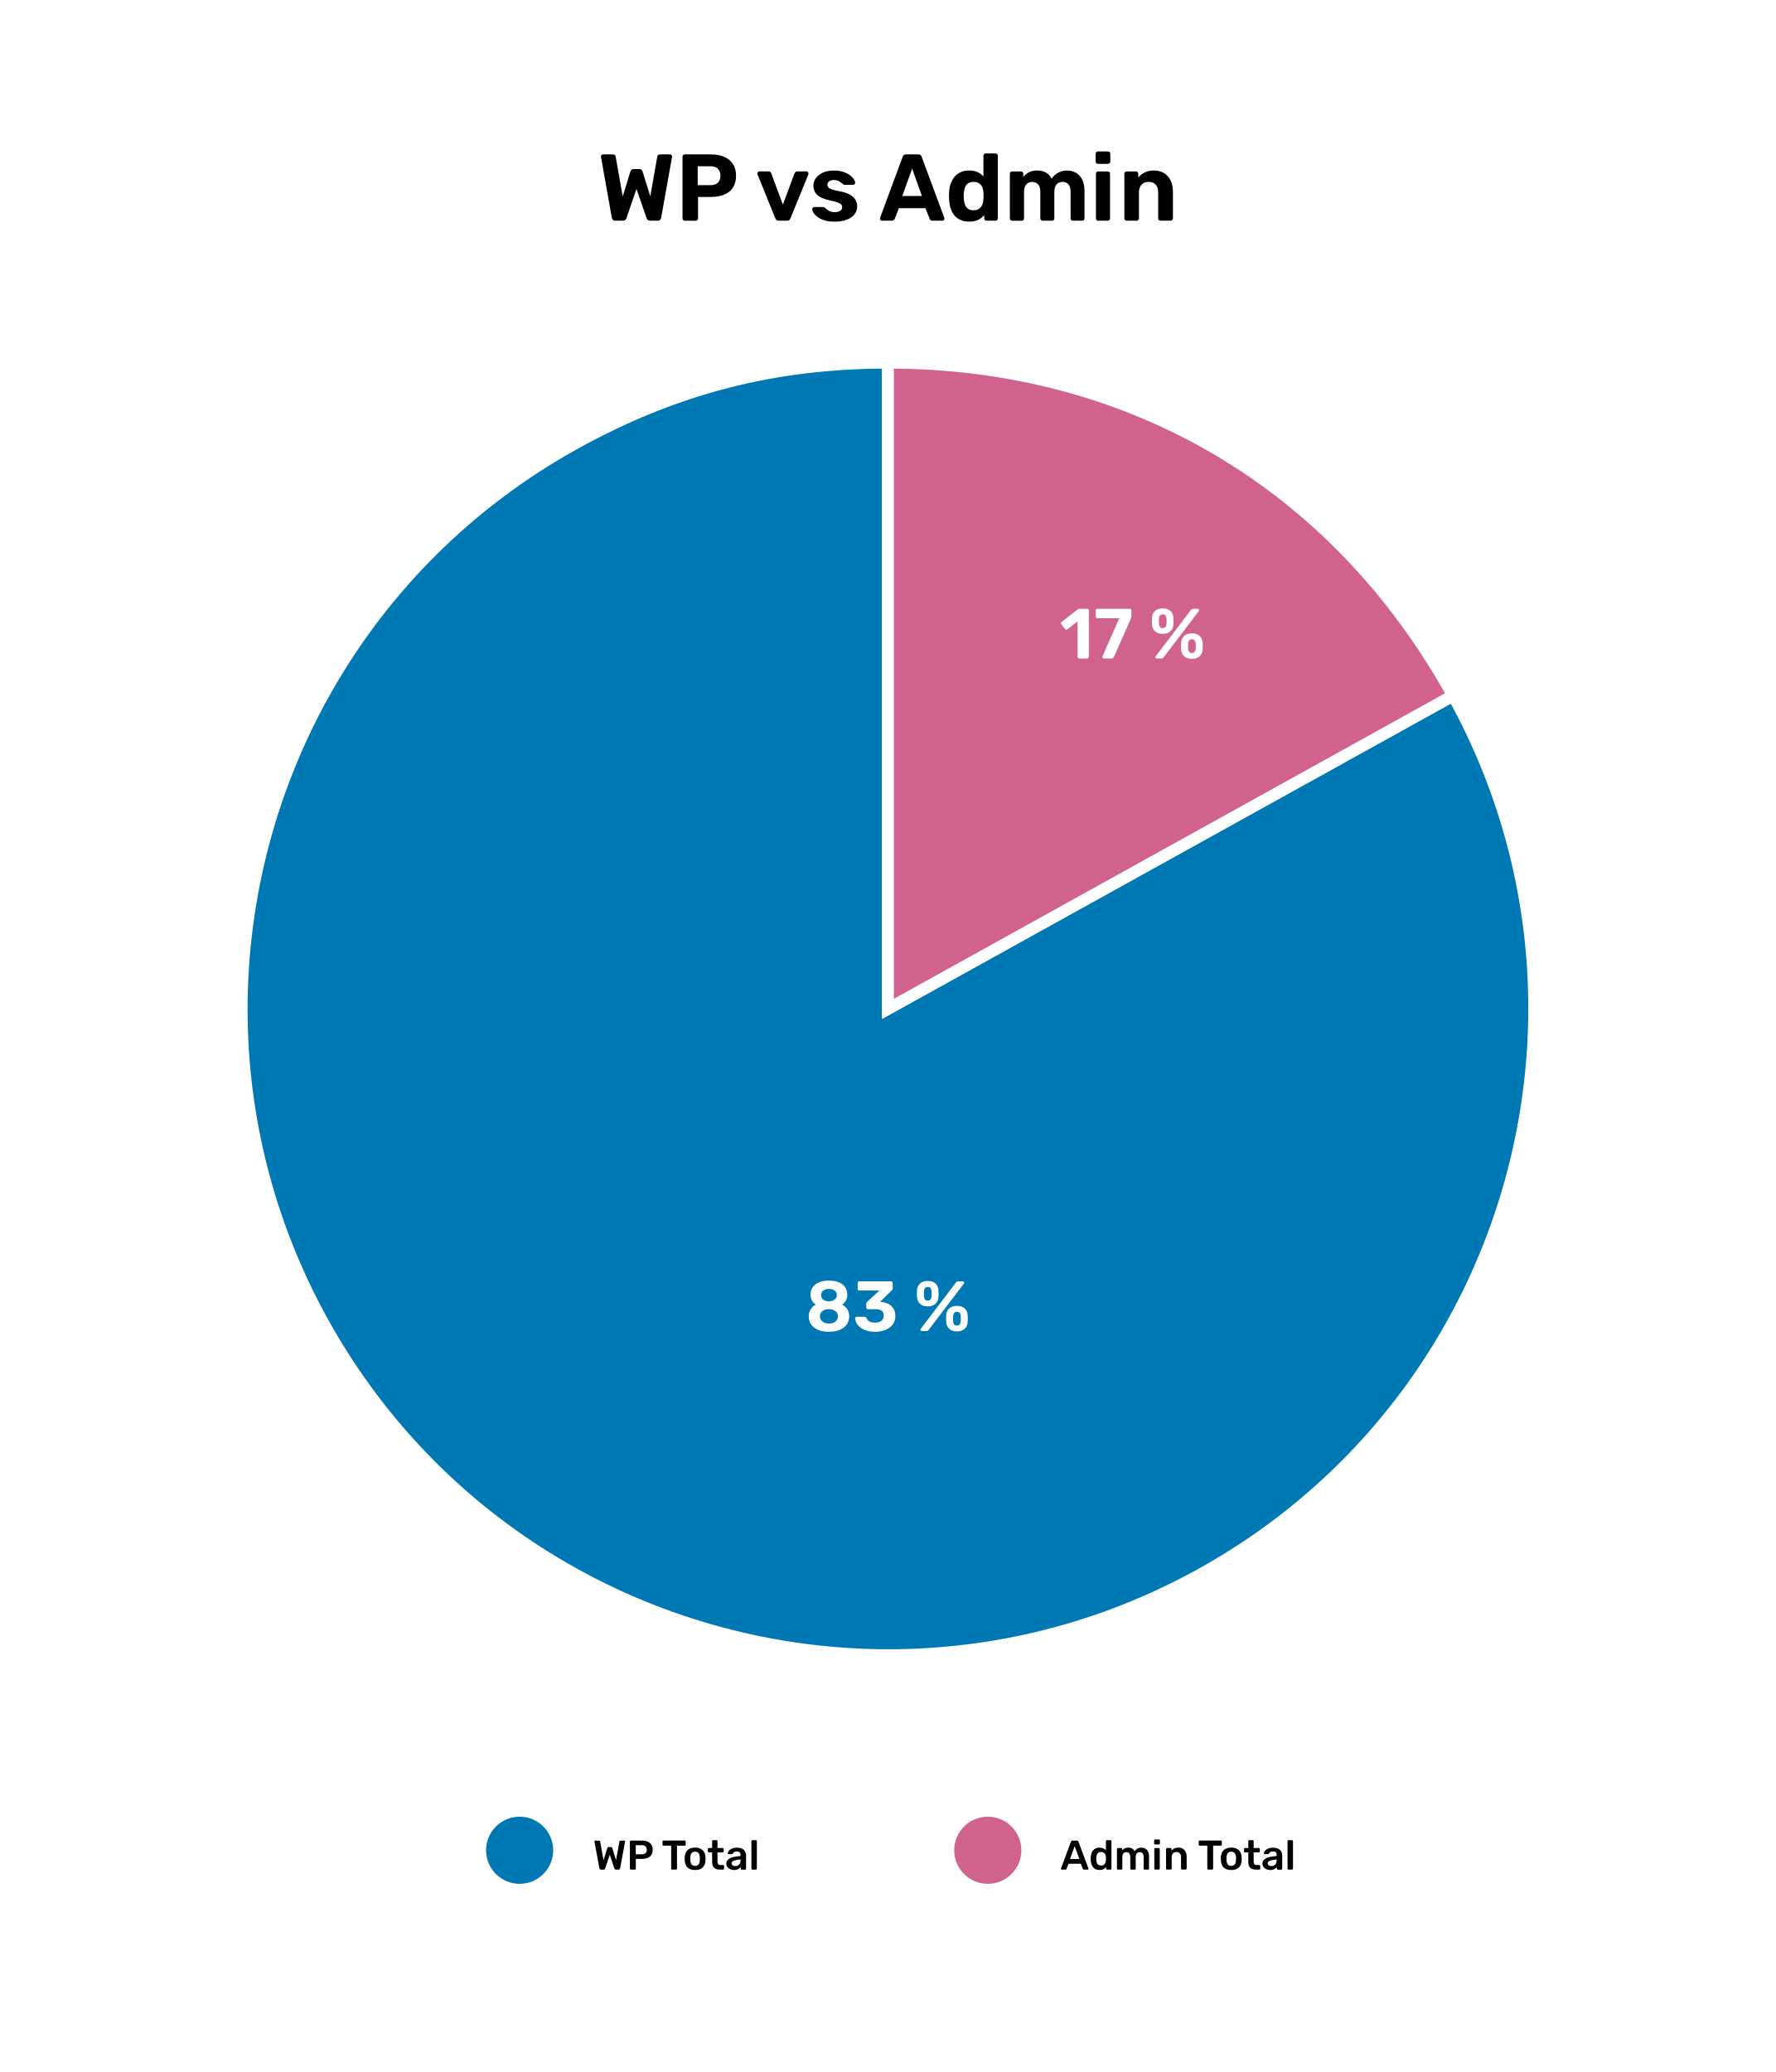
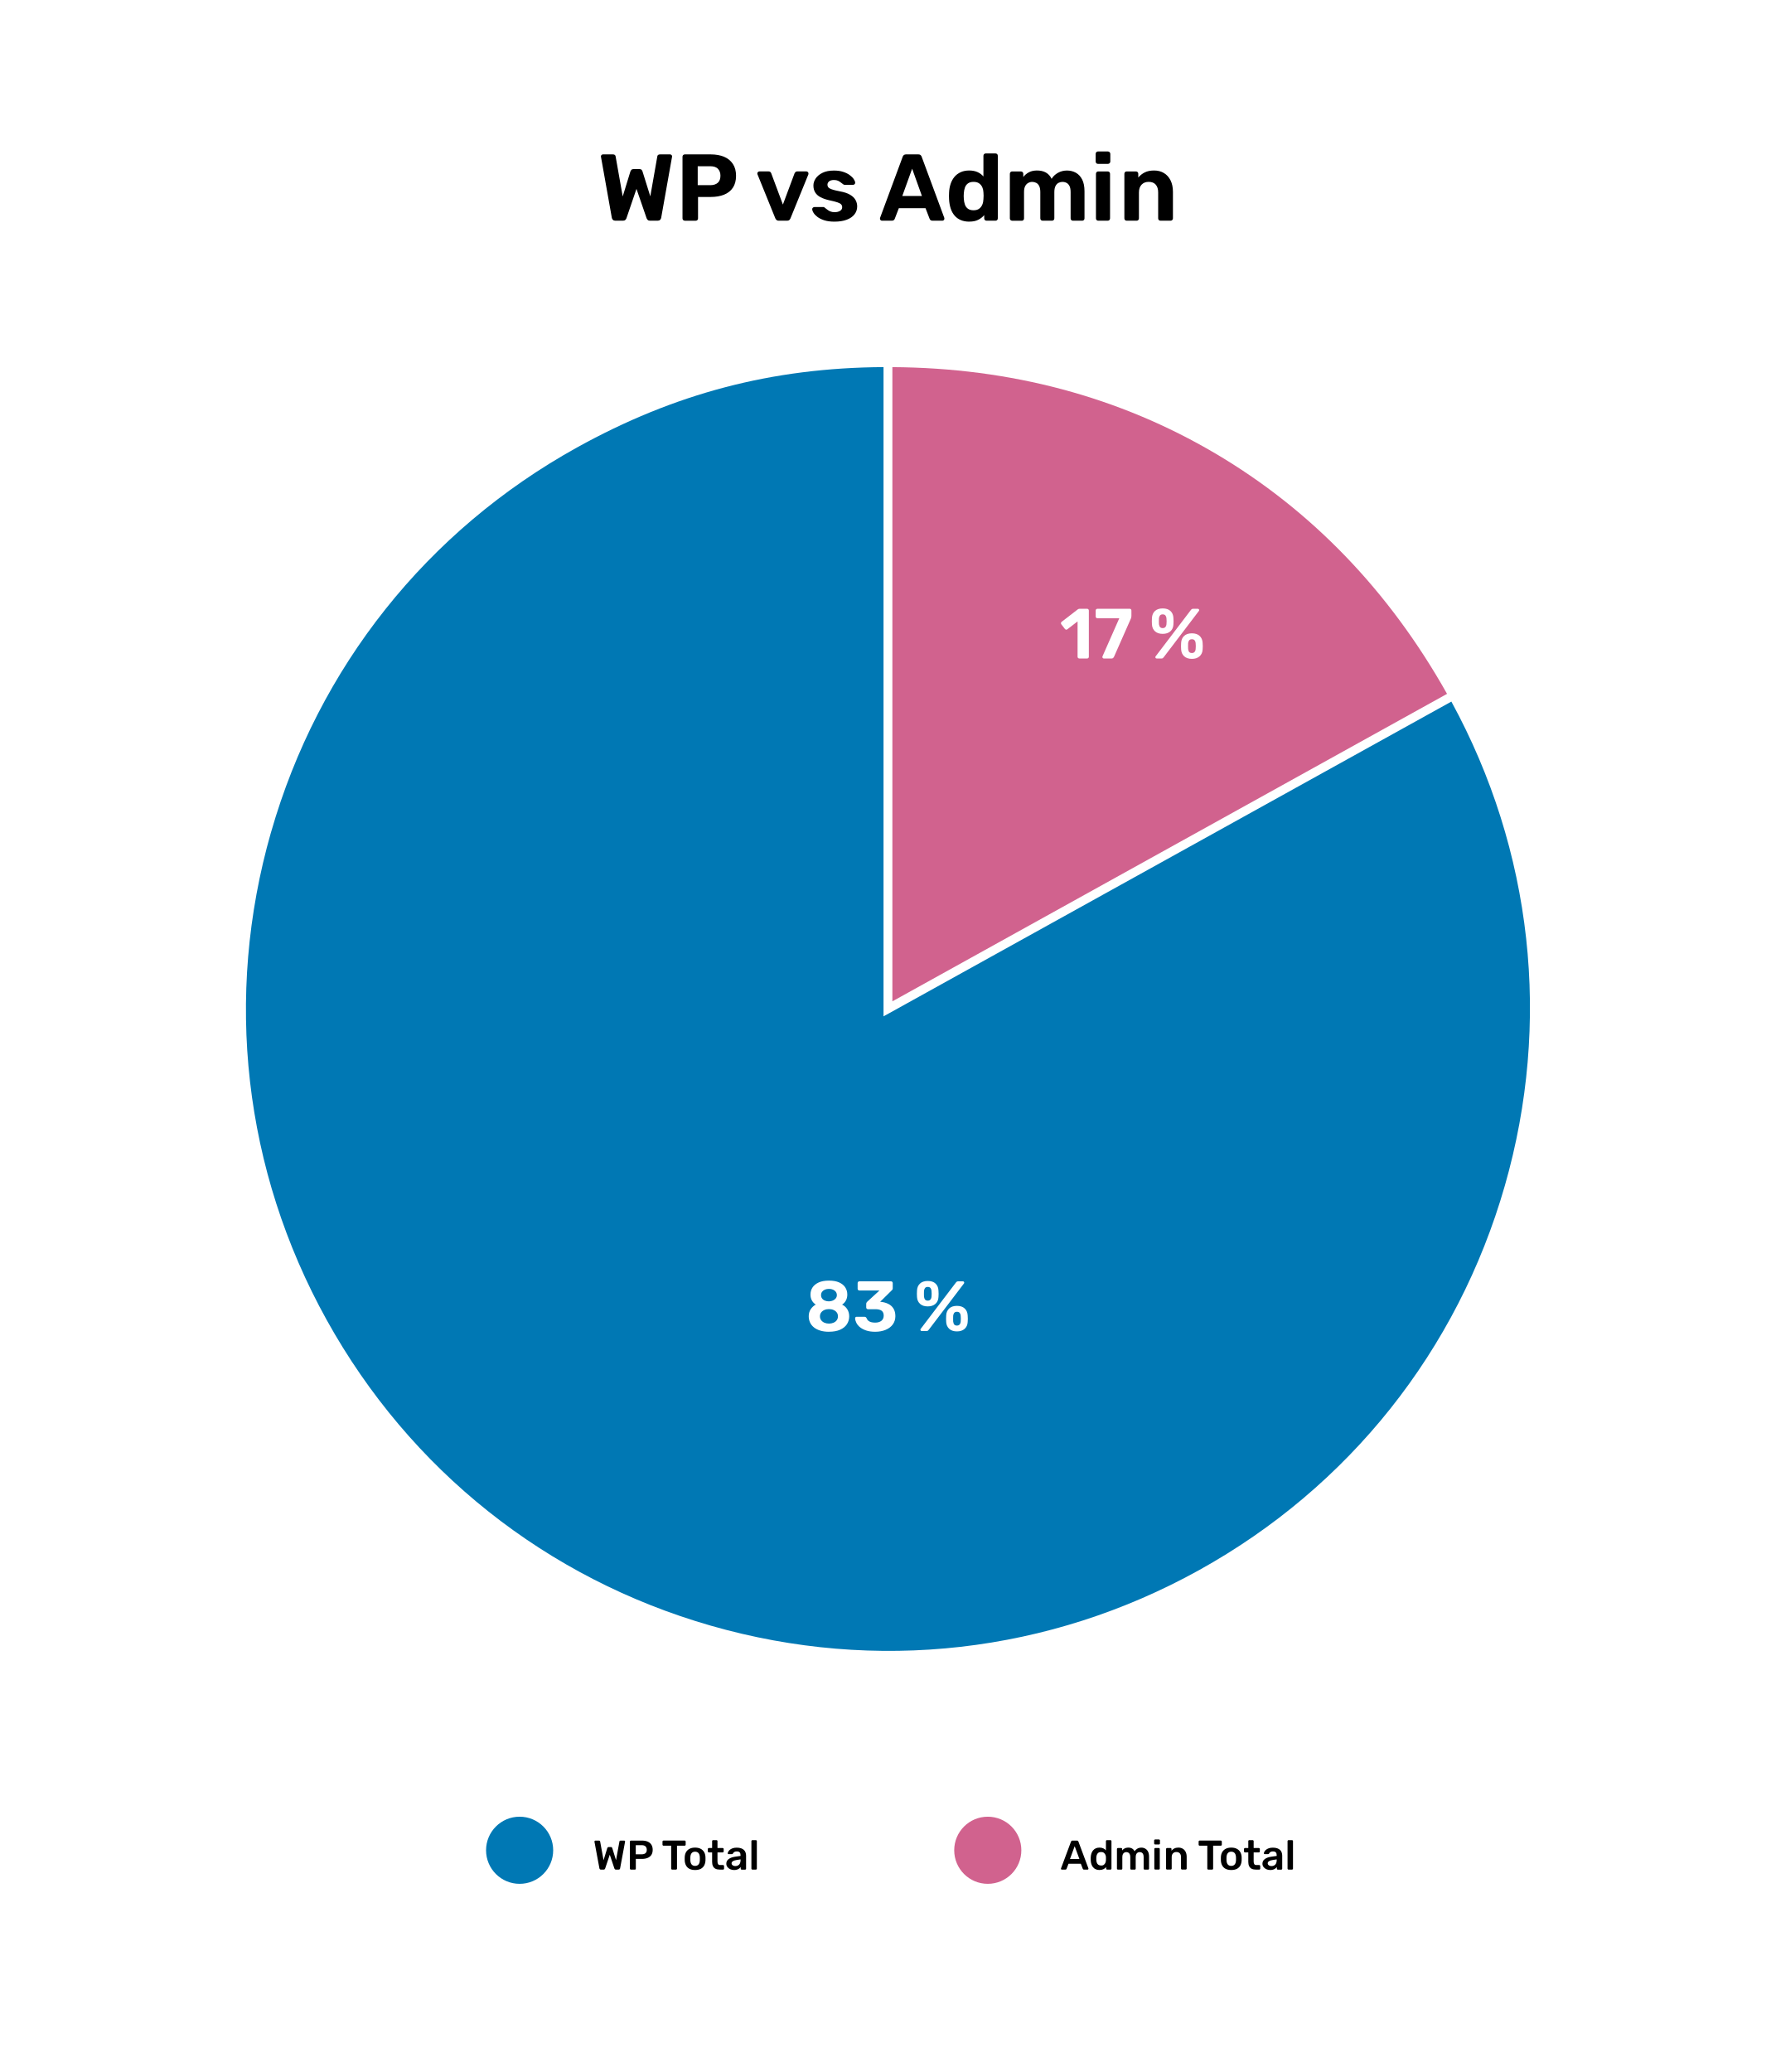
<svg xmlns="http://www.w3.org/2000/svg" id="Layer_1" data-name="Layer 1" width="600" height="700" viewBox="0 0 600 700">
  <defs>
    <style>
      .cls-1 {
        fill: #0078b4;
      }

      .cls-2 {
        fill: #fff;
      }

      .cls-3 {
        fill: #d1628e;
      }
    </style>
  </defs>
  <rect class="cls-2" x="-107.28" y="-106.96" width="3218.25" height="864" />
  <g>
-     <path class="cls-1" d="m300,340.83l190.94-105.84c58.45,105.45,20.35,238.33-85.1,296.78-105.45,58.45-238.33,20.35-296.78-85.1-58.45-105.45-20.35-238.33,85.1-296.78,33.75-18.71,67.26-27.37,105.84-27.37v218.31Z" />
-     <path class="cls-2" d="m300,340.83l.97,1.75,190.94-105.84-.97-1.75-1.75.97c18.42,33.23,27.16,69.2,27.16,104.67,0,76.09-40.22,149.89-111.48,189.39-33.23,18.42-69.2,27.16-104.67,27.16-76.09,0-149.89-40.22-189.39-111.48-18.42-33.23-27.16-69.2-27.16-104.67,0-76.09,40.22-149.89,111.48-189.39,33.49-18.55,66.59-27.11,104.87-27.12v-2h-2v221.71l2.97-1.65-.97-1.75h2V120.52h-2c-38.88,0-72.81,8.76-106.81,27.62-72.58,40.23-113.55,115.4-113.54,192.89,0,36.13,8.91,72.78,27.66,106.61,40.23,72.58,115.4,113.55,192.89,113.54,36.13,0,72.78-8.91,106.61-27.66,72.58-40.23,113.55-115.4,113.54-192.89,0-36.13-8.91-72.78-27.66-106.61l-.97-1.75-192.69,106.81.97,1.75h2-2Z" />
-     <path class="cls-3" d="m300,340.83V122.52c81.99,0,151.19,40.76,190.94,112.47l-190.94,105.84Z" />
-     <path class="cls-2" d="m300,340.83h2V122.52h-2v2c40.66,0,78.09,10.1,110.29,29.07,32.2,18.97,59.18,46.81,78.9,82.37l1.75-.97-.97-1.75-190.94,105.84.97,1.75h2-2l.97,1.75,192.69-106.81-.97-1.75c-20.03-36.14-47.53-64.54-80.36-83.88-32.84-19.34-71-29.62-112.33-29.62h-2v223.71l2.97-1.65-.97-1.75Z" />
+     <path class="cls-1" d="m91.59,281.07c-15.96,55.67-9.29,114.22,18.79,164.87,28.08,50.65,74.2,87.34,129.87,103.3,55.67,15.96,114.22,9.29,164.87-18.79,50.65-28.08,87.34-74.2,103.3-129.87,15.82-55.19,9.4-113.21-18.06-163.56l-191.85,106.34V124.02c-37.63.22-70.59,8.88-103.61,27.18-50.65,28.08-87.34,74.2-103.3,129.87Z" />
+     <path class="cls-3" d="m410.55,153.16c-32.42-19.1-69.1-28.9-109.05-29.13v214.26l187.4-103.88c-19.58-34.83-45.93-62.16-78.35-81.25Z" />
  </g>
  <g>
    <path class="cls-2" d="m364.67,222.47c-.16,0-.3-.06-.42-.17-.12-.11-.18-.26-.18-.43v-11.93l-3.46,2.66c-.14.11-.29.15-.44.12-.15-.03-.29-.12-.4-.26l-1.2-1.56c-.1-.14-.13-.3-.11-.46.02-.16.11-.29.25-.38l5.47-4.22c.1-.06.19-.11.28-.13.09-.02.19-.04.3-.04h2.54c.16,0,.3.06.41.17.11.11.17.26.17.43v15.6c0,.18-.06.32-.17.43s-.25.17-.41.17h-2.64Z" />
    <path class="cls-2" d="m372.95,222.47c-.14,0-.26-.05-.36-.16-.1-.1-.14-.23-.14-.37,0-.06.02-.14.05-.22l5.66-12.84h-7.37c-.16,0-.3-.06-.42-.17-.12-.11-.18-.25-.18-.41v-2.04c0-.18.06-.32.18-.43.12-.11.26-.17.42-.17h10.87c.19,0,.34.06.44.17.1.11.16.26.16.43v1.8c0,.24-.02.44-.06.59-.04.15-.1.31-.18.47l-5.64,12.77c-.05.1-.13.22-.25.36-.12.14-.31.22-.56.22h-2.62Z" />
    <path class="cls-2" d="m392.82,214.14c-1.09,0-1.95-.28-2.58-.85-.63-.57-.98-1.33-1.04-2.29-.03-.42-.04-.78-.04-1.09,0-.31.02-.69.04-1.14.05-.98.38-1.76,1-2.34.62-.58,1.49-.88,2.63-.88s2.03.29,2.64.88c.61.58.94,1.36.98,2.34.03.45.05.83.05,1.14s-.02.68-.05,1.09c-.05.96-.39,1.72-1.03,2.29-.64.57-1.5.85-2.59.85Zm-1.94,8.33c-.35,0-.53-.16-.53-.48,0-.1.03-.18.1-.26l11.86-15.6c.11-.14.22-.26.34-.34s.27-.12.48-.12h1.49c.35,0,.53.16.53.48,0,.1-.03.18-.1.26l-11.86,15.6c-.11.14-.22.26-.32.34-.1.08-.27.12-.49.12h-1.49Zm1.94-10.27c.3,0,.54-.06.72-.19.18-.13.31-.3.4-.5s.14-.42.16-.62c.03-.38.05-.72.05-1.02s-.02-.62-.05-.97c-.02-.34-.12-.64-.31-.92-.19-.28-.51-.42-.96-.42s-.76.14-.95.42c-.18.28-.29.59-.32.92-.02.35-.02.68-.02.97s0,.64.02,1.02c.03.21.09.42.17.62s.21.38.38.5.42.19.72.19Zm9.86,10.39c-1.09,0-1.95-.29-2.58-.86s-.98-1.34-1.04-2.3c-.03-.42-.04-.78-.04-1.1,0-.32.02-.7.04-1.15.05-.96.38-1.74,1-2.33s1.49-.89,2.63-.89,2.01.3,2.63.89.95,1.37,1,2.33c.03.45.05.83.05,1.15s-.02.69-.05,1.1c-.05.96-.4,1.73-1.04,2.3-.65.58-1.51.86-2.58.86Zm0-1.97c.3,0,.54-.06.72-.19.18-.13.31-.3.4-.5s.14-.42.16-.65c.03-.37.05-.7.05-1s-.02-.63-.05-1c-.02-.34-.12-.64-.31-.91-.19-.27-.51-.41-.96-.41s-.76.14-.95.41c-.18.27-.29.58-.32.91-.02.37-.02.7-.02,1s0,.63.02,1c.03.22.08.44.16.65.07.21.2.38.38.5.18.13.43.19.73.19Z" />
  </g>
  <g>
    <path class="cls-2" d="m280.08,449.92c-1.12,0-2.11-.13-2.96-.4-.86-.26-1.57-.63-2.15-1.1s-1.01-1.02-1.3-1.66-.43-1.32-.43-2.08c0-.91.22-1.7.67-2.38.45-.67,1.02-1.19,1.7-1.56-.56-.37-1-.84-1.31-1.4-.31-.57-.47-1.23-.47-1.98,0-.91.23-1.72.7-2.42.46-.7,1.16-1.26,2.08-1.68.92-.42,2.08-.62,3.47-.62s2.52.2,3.43.61,1.6.96,2.06,1.67c.46.7.7,1.51.7,2.42,0,.75-.15,1.42-.46,1.99-.3.58-.74,1.05-1.3,1.42.74.35,1.32.87,1.75,1.56.43.69.65,1.49.65,2.4,0,.99-.26,1.88-.77,2.66-.51.78-1.28,1.4-2.3,1.86-1.02.46-2.28.68-3.77.68Zm0-2.76c.56,0,1.07-.1,1.54-.3.46-.2.83-.48,1.09-.85s.4-.8.4-1.3-.13-.95-.4-1.31c-.26-.36-.63-.64-1.09-.84-.46-.2-.98-.3-1.54-.3s-1.09.1-1.55.3c-.46.2-.82.48-1.09.84-.27.36-.41.8-.41,1.31s.14.93.41,1.3c.27.37.64.65,1.09.85.46.2.97.3,1.55.3Zm0-7.51c.5-.02.94-.11,1.34-.29.4-.18.72-.42.96-.73.24-.31.36-.68.36-1.09s-.12-.8-.35-1.12c-.23-.31-.55-.56-.95-.73-.4-.18-.86-.26-1.37-.26s-.97.09-1.38.26c-.41.18-.72.42-.95.73-.22.31-.34.68-.34,1.12s.11.8.34,1.12c.22.31.54.56.95.73.41.18.87.26,1.38.26Z" />
    <path class="cls-2" d="m295.7,449.92c-1.18,0-2.2-.14-3.05-.43-.85-.29-1.54-.66-2.09-1.1s-.95-.94-1.22-1.48c-.27-.54-.42-1.05-.43-1.55,0-.14.05-.26.14-.36.1-.1.22-.14.36-.14h2.64c.18,0,.32.04.43.11.11.07.22.2.31.37.13.37.34.66.62.89.29.22.63.38,1.02.47.39.09.81.13,1.26.13.9,0,1.6-.21,2.11-.62.51-.42.77-1,.77-1.75s-.24-1.32-.72-1.66-1.16-.5-2.04-.5h-2.57c-.16,0-.3-.06-.41-.17s-.17-.25-.17-.41v-1.18c0-.19.04-.35.11-.48s.15-.22.23-.29l4.13-3.79h-6.77c-.18,0-.32-.06-.43-.17-.11-.11-.17-.25-.17-.41v-1.92c0-.18.06-.32.17-.43.11-.11.26-.17.43-.17h10.66c.18,0,.32.06.43.17.11.11.17.26.17.43v1.73c0,.18-.03.32-.1.44-.06.12-.14.21-.24.28l-3.91,3.86.24.02c.94.1,1.78.33,2.52.7.74.37,1.32.89,1.74,1.57s.64,1.54.64,2.58-.3,2.02-.89,2.81-1.4,1.39-2.42,1.81c-1.02.42-2.19.64-3.5.64Z" />
    <path class="cls-2" d="m313.44,441.35c-1.09,0-1.95-.28-2.58-.85-.63-.57-.98-1.33-1.04-2.29-.03-.42-.04-.78-.04-1.09,0-.31.02-.69.04-1.14.05-.98.38-1.76,1-2.34.62-.58,1.49-.88,2.63-.88s2.03.29,2.64.88c.61.58.94,1.36.98,2.34.03.45.05.83.05,1.14s-.02.68-.05,1.09c-.05.96-.39,1.72-1.03,2.29-.64.57-1.5.85-2.59.85Zm-1.94,8.33c-.35,0-.53-.16-.53-.48,0-.1.03-.18.1-.26l11.86-15.6c.11-.14.22-.26.34-.34s.27-.12.48-.12h1.49c.35,0,.53.16.53.48,0,.1-.03.18-.1.26l-11.86,15.6c-.11.14-.22.26-.32.34-.1.08-.27.12-.49.12h-1.49Zm1.94-10.27c.3,0,.54-.06.72-.19.18-.13.31-.3.4-.5s.14-.42.16-.62c.03-.38.05-.72.05-1.02s-.02-.62-.05-.97c-.02-.34-.12-.64-.31-.92-.19-.28-.51-.42-.96-.42s-.76.14-.95.42c-.18.28-.29.59-.32.92-.02.35-.02.68-.02.97s0,.64.02,1.02c.03.21.09.42.17.62s.21.38.38.5.42.19.72.19Zm9.86,10.39c-1.09,0-1.95-.29-2.58-.86s-.98-1.34-1.04-2.3c-.03-.42-.04-.78-.04-1.1,0-.32.02-.7.04-1.15.05-.96.38-1.74,1-2.33s1.49-.89,2.63-.89,2.01.3,2.63.89.95,1.37,1,2.33c.03.45.05.83.05,1.15s-.02.69-.05,1.1c-.05.96-.4,1.73-1.04,2.3-.65.58-1.51.86-2.58.86Zm0-1.97c.3,0,.54-.06.72-.19.18-.13.31-.3.4-.5s.14-.42.16-.65c.03-.37.05-.7.05-1s-.02-.63-.05-1c-.02-.34-.12-.64-.31-.91-.19-.27-.51-.41-.96-.41s-.76.14-.95.41c-.18.27-.29.58-.32.91-.02.37-.02.7-.02,1s0,.63.02,1c.03.22.08.44.16.65.07.21.2.38.38.5.18.13.43.19.73.19Z" />
  </g>
  <g>
    <path d="m207.9,74.56c-.34,0-.61-.1-.82-.29-.2-.19-.33-.43-.37-.7l-3.65-20.51s-.03-.08-.03-.13v-.1c0-.17.06-.33.19-.46s.29-.21.48-.21h3.36c.55,0,.86.22.93.67l2.4,13.54,2.59-8.42c.06-.17.17-.35.32-.54.15-.19.39-.29.74-.29h2.02c.34,0,.59.1.74.29.15.19.25.37.29.54l2.62,8.38,2.37-13.5c.06-.45.38-.67.96-.67h3.36c.19,0,.35.07.48.21.13.14.19.29.19.46v.1s-.01.09-.03.13l-3.65,20.51c-.04.28-.17.51-.37.7-.2.19-.47.29-.82.29h-2.59c-.34,0-.6-.09-.78-.27-.18-.18-.3-.37-.37-.56l-3.42-9.92-3.39,9.92c-.06.19-.19.38-.37.56s-.45.27-.82.27h-2.56Z" />
    <path d="m231.39,74.56c-.23,0-.43-.07-.58-.22-.15-.15-.22-.34-.22-.58v-20.8c0-.23.07-.43.22-.58.15-.15.34-.22.58-.22h8.74c1.73,0,3.23.27,4.5.8s2.26,1.34,2.98,2.42,1.07,2.42,1.07,4.02-.36,2.96-1.07,4.02c-.71,1.06-1.71,1.84-2.98,2.35s-2.77.77-4.5.77h-4.29v7.23c0,.24-.08.43-.22.58-.15.15-.34.22-.58.22h-3.65Zm4.35-12h4.22c1.09,0,1.94-.27,2.54-.8.61-.53.91-1.33.91-2.4,0-.94-.27-1.71-.82-2.3-.54-.6-1.42-.9-2.64-.9h-4.22v6.4Z" />
    <path d="m263.07,74.56c-.32,0-.56-.08-.72-.24s-.29-.35-.4-.56l-6.02-14.85c-.04-.08-.06-.18-.06-.29,0-.19.07-.36.21-.5s.3-.21.5-.21h3.1c.28,0,.49.08.62.22.14.15.23.29.27.42l3.94,10.56,3.94-10.56c.06-.13.17-.27.3-.42.14-.15.34-.22.59-.22h3.1c.19,0,.36.07.5.21.14.14.21.3.21.5,0,.11-.01.2-.03.29l-6.05,14.85c-.09.21-.21.4-.38.56-.17.16-.42.24-.74.24h-2.88Z" />
    <path d="m281.89,74.88c-1.32,0-2.46-.16-3.41-.46-.95-.31-1.72-.69-2.3-1.14-.59-.45-1.02-.9-1.31-1.36s-.44-.85-.46-1.17c-.02-.23.05-.43.22-.58s.34-.22.51-.22h3.1c.06,0,.13.01.19.03.06.02.13.08.19.16.28.19.57.41.86.66s.65.45,1.04.62.89.26,1.49.26c.7,0,1.3-.14,1.79-.43.49-.29.74-.7.74-1.23,0-.38-.11-.7-.34-.96-.22-.26-.65-.49-1.26-.7-.62-.21-1.54-.45-2.75-.7-1.15-.26-2.13-.6-2.94-1.02s-1.42-.96-1.82-1.62c-.41-.65-.61-1.43-.61-2.35,0-.83.26-1.63.78-2.4.52-.77,1.3-1.4,2.32-1.9,1.02-.5,2.3-.75,3.84-.75,1.17,0,2.2.14,3.09.43.88.29,1.63.65,2.22,1.09s1.05.88,1.36,1.34c.31.46.47.86.5,1.2.02.21-.04.39-.19.54s-.32.22-.51.22h-2.85c-.11,0-.2-.02-.29-.05-.09-.03-.16-.08-.22-.14-.26-.17-.52-.37-.78-.59-.27-.22-.58-.42-.94-.59-.36-.17-.83-.26-1.41-.26-.7,0-1.24.16-1.62.46-.37.31-.56.7-.56,1.17,0,.3.1.58.29.83.19.26.59.49,1.18.7.6.21,1.5.44,2.72.67,1.45.26,2.6.64,3.46,1.15s1.47,1.1,1.84,1.78c.37.67.56,1.39.56,2.16,0,1-.3,1.89-.9,2.67-.6.78-1.47,1.39-2.61,1.82-1.14.44-2.54.66-4.21.66Z" />
    <path d="m297.98,74.56c-.19,0-.35-.07-.48-.21-.13-.14-.19-.29-.19-.46,0-.11.01-.2.03-.29l7.62-20.58c.06-.23.19-.44.38-.61s.46-.26.8-.26h4.1c.34,0,.61.08.8.26.19.17.32.37.38.61l7.62,20.58c.02.09.03.18.03.29,0,.17-.06.33-.19.46-.13.14-.29.21-.48.21h-3.33c-.32,0-.55-.07-.7-.22-.15-.15-.25-.29-.29-.42l-1.38-3.58h-9.02l-1.38,3.58c-.04.13-.14.27-.29.42s-.38.22-.7.22h-3.33Zm6.88-8.35h6.62l-3.3-9.22-3.33,9.22Z" />
    <path d="m327.46,74.88c-1.07,0-2.02-.18-2.85-.53-.83-.35-1.54-.86-2.11-1.54-.58-.67-1.01-1.47-1.31-2.4s-.48-1.96-.54-3.09c-.02-.41-.03-.77-.03-1.1s.01-.69.03-1.07c.04-1.11.22-2.12.53-3.04.31-.92.75-1.71,1.31-2.38s1.27-1.19,2.11-1.57,1.8-.56,2.86-.56,2.06.19,2.85.56,1.44.86,1.95,1.46v-6.98c0-.23.07-.43.22-.58.15-.15.34-.22.58-.22h3.3c.21,0,.39.08.54.22.15.15.22.34.22.58v21.12c0,.24-.08.43-.22.58s-.33.22-.54.22h-3.07c-.21,0-.39-.07-.54-.22s-.22-.34-.22-.58v-1.09c-.53.64-1.21,1.17-2.02,1.58-.81.42-1.82.62-3.04.62Zm1.47-3.84c.79,0,1.42-.18,1.9-.54.48-.36.83-.82,1.06-1.38s.35-1.15.37-1.79c.04-.41.06-.81.06-1.22s-.02-.8-.06-1.18c-.02-.6-.15-1.16-.38-1.68-.24-.52-.59-.96-1.07-1.3-.48-.34-1.1-.51-1.87-.51-.81,0-1.45.18-1.92.53-.47.35-.81.82-1.01,1.39-.2.58-.33,1.21-.37,1.89-.06.66-.06,1.32,0,1.98.04.68.17,1.31.37,1.89.2.58.54,1.04,1.01,1.39.47.35,1.11.53,1.92.53Z" />
    <path d="m341.95,74.56c-.21,0-.4-.07-.54-.22-.15-.15-.22-.34-.22-.58v-15.04c0-.23.08-.43.22-.58s.33-.22.54-.22h2.98c.21,0,.4.08.56.22.16.15.24.34.24.58v1.09c.43-.6,1.02-1.11,1.78-1.54.76-.43,1.66-.65,2.7-.67,2.47-.04,4.17.9,5.09,2.82.49-.83,1.2-1.51,2.13-2.03.93-.52,1.95-.78,3.06-.78s2.11.25,3.01.75c.9.5,1.6,1.27,2.13,2.3.52,1.03.78,2.36.78,3.98v9.12c0,.24-.08.43-.22.58s-.33.22-.54.22h-3.17c-.21,0-.39-.07-.54-.22s-.22-.34-.22-.58v-8.86c0-.87-.13-1.56-.38-2.06-.26-.5-.59-.86-1.01-1.07-.42-.21-.88-.32-1.39-.32-.45,0-.88.11-1.3.32-.42.21-.76.57-1.02,1.07s-.4,1.19-.4,2.06v8.86c0,.24-.08.43-.22.58s-.34.22-.58.22h-3.14c-.24,0-.43-.07-.58-.22s-.22-.34-.22-.58v-8.86c0-.87-.13-1.56-.38-2.06s-.59-.86-1.01-1.07c-.42-.21-.87-.32-1.36-.32-.45,0-.89.11-1.31.34-.43.22-.77.58-1.04,1.07-.27.49-.4,1.16-.4,2.02v8.9c0,.24-.08.43-.22.58s-.33.22-.54.22h-3.23Z" />
    <path d="m370.94,55.36c-.21,0-.4-.07-.54-.22s-.22-.34-.22-.58v-2.56c0-.23.07-.43.22-.59.15-.16.33-.24.54-.24h3.36c.23,0,.43.08.59.24.16.16.24.36.24.59v2.56c0,.24-.08.43-.24.58-.16.15-.36.22-.59.22h-3.36Zm.1,19.2c-.21,0-.4-.07-.54-.22-.15-.15-.22-.34-.22-.58v-15.04c0-.23.08-.43.22-.58s.33-.22.54-.22h3.2c.23,0,.43.08.58.22.15.15.22.34.22.58v15.04c0,.24-.08.43-.22.58s-.34.22-.58.22h-3.2Z" />
    <path d="m380.64,74.56c-.21,0-.4-.07-.54-.22-.15-.15-.22-.34-.22-.58v-15.04c0-.23.08-.43.22-.58s.33-.22.54-.22h3.14c.23,0,.43.08.58.22.15.15.22.34.22.58v1.25c.55-.68,1.27-1.25,2.14-1.7.87-.45,1.94-.67,3.2-.67s2.36.28,3.31.85,1.7,1.39,2.24,2.46.82,2.38.82,3.92v8.93c0,.24-.08.43-.24.58-.16.15-.35.22-.56.22h-3.39c-.24,0-.43-.07-.58-.22s-.22-.34-.22-.58v-8.74c0-1.13-.27-2.01-.82-2.64-.54-.63-1.34-.94-2.38-.94s-1.8.32-2.4.94c-.6.63-.9,1.51-.9,2.64v8.74c0,.24-.08.43-.22.58s-.33.22-.54.22h-3.39Z" />
  </g>
  <g>
    <circle class="cls-1" cx="175.56" cy="625.09" r="11.34" />
    <g>
      <path d="m203.01,631.62c-.14,0-.25-.04-.33-.12s-.13-.18-.16-.3l-1.67-8.97s0-.05,0-.07,0-.03,0-.04c0-.08.03-.15.09-.21.06-.06.13-.08.2-.08h1.23c.23,0,.36.09.39.28l1.16,6.34,1.26-4.1c.03-.07.08-.15.15-.23.07-.08.18-.12.32-.12h.76c.15,0,.26.04.32.12s.11.16.13.23l1.27,4.09,1.16-6.33c.03-.19.16-.28.39-.28h1.23c.08,0,.14.03.2.08.06.06.08.13.08.21v.04s0,.04-.01.07l-1.67,8.97c-.02.12-.07.22-.15.3s-.2.12-.34.12h-.94c-.14,0-.25-.04-.33-.11-.08-.07-.13-.15-.16-.24l-1.57-4.68-1.57,4.68c-.04.08-.09.16-.17.24-.07.08-.19.11-.34.11h-.94Z" />
      <path d="m213.16,631.62c-.09,0-.17-.03-.24-.1-.07-.07-.1-.14-.1-.24v-9.11c0-.1.03-.19.1-.25.06-.07.14-.1.24-.1h3.75c.73,0,1.36.11,1.9.34s.96.57,1.26,1.04.45,1.04.45,1.73-.15,1.28-.45,1.73-.72.79-1.26,1.01c-.54.22-1.18.34-1.9.34h-2.09v3.28c0,.09-.03.17-.09.24s-.14.1-.25.1h-1.33Zm1.64-5.17h2.04c.54,0,.96-.13,1.25-.38.29-.26.43-.64.43-1.14,0-.47-.14-.84-.41-1.13-.27-.28-.7-.43-1.27-.43h-2.04v3.08Z" />
      <path d="m227.1,631.62c-.09,0-.17-.03-.24-.1s-.1-.14-.1-.24v-7.74h-2.59c-.09,0-.17-.03-.24-.1s-.1-.14-.1-.24v-1.04c0-.1.03-.19.1-.25s.14-.1.24-.1h7.14c.1,0,.19.03.25.1s.1.15.1.25v1.04c0,.09-.03.17-.1.24s-.15.1-.25.1h-2.58v7.74c0,.09-.03.17-.1.24s-.15.1-.25.1h-1.29Z" />
      <path d="m234.84,631.76c-.75,0-1.37-.13-1.88-.39-.51-.26-.9-.63-1.16-1.11-.27-.48-.42-1.03-.46-1.67,0-.17-.01-.37-.01-.62s0-.45.01-.62c.04-.64.19-1.2.47-1.67.28-.47.67-.84,1.18-1.1.51-.26,1.13-.39,1.85-.39s1.35.13,1.86.39c.51.26.9.63,1.18,1.1.28.47.43,1.03.47,1.67,0,.17.01.37.01.62s0,.45-.01.62c-.04.63-.19,1.19-.45,1.67-.27.48-.65.84-1.16,1.11-.51.26-1.14.39-1.88.39Zm0-1.39c.5,0,.88-.16,1.15-.47s.42-.77.45-1.38c0-.14.01-.32.01-.55s0-.41-.01-.55c-.03-.61-.18-1.07-.45-1.38-.27-.31-.65-.47-1.15-.47s-.88.16-1.15.47c-.27.31-.42.77-.45,1.38,0,.14-.01.32-.01.55s0,.41.01.55c.03.61.18,1.07.45,1.38s.65.47,1.15.47Z" />
      <path d="m243.14,631.62c-.56,0-1.03-.1-1.41-.29s-.67-.49-.85-.88c-.19-.39-.28-.87-.28-1.45v-3.18h-1.11c-.09,0-.17-.03-.24-.1-.07-.07-.1-.15-.1-.25v-.8c0-.09.03-.17.1-.24.06-.07.14-.1.24-.1h1.11v-2.32c0-.09.03-.17.09-.24s.14-.1.25-.1h1.13c.09,0,.17.03.24.1s.1.14.1.24v2.32h1.75c.09,0,.17.03.24.1s.1.14.1.24v.8c0,.1-.03.19-.1.25s-.14.1-.24.1h-1.75v3.04c0,.38.07.68.2.9.14.21.37.32.71.32h.97c.09,0,.17.03.24.1.07.07.1.15.1.24v.87c0,.09-.03.17-.1.24s-.14.1-.24.1h-1.13Z" />
      <path d="m247.98,631.76c-.49,0-.92-.1-1.32-.29-.39-.19-.7-.45-.93-.77s-.34-.68-.34-1.08c0-.65.27-1.17.8-1.56.53-.39,1.23-.65,2.09-.78l1.92-.28v-.29c0-.39-.1-.7-.29-.91s-.53-.32-1.01-.32c-.34,0-.61.07-.82.2-.21.14-.37.32-.47.54-.08.12-.18.18-.32.18h-1.11c-.1,0-.18-.03-.23-.08-.05-.06-.08-.13-.08-.22,0-.15.07-.33.19-.55.12-.21.29-.42.53-.62.24-.2.55-.37.93-.51s.84-.21,1.39-.21c.59,0,1.08.07,1.49.22s.73.34.97.58.42.53.53.85c.11.33.17.67.17,1.04v4.4c0,.09-.03.17-.1.24-.07.07-.15.1-.24.1h-1.13c-.1,0-.18-.03-.25-.1s-.09-.14-.09-.24v-.55c-.12.17-.29.33-.49.49-.21.16-.46.29-.75.38-.29.1-.64.15-1.04.15Zm.48-1.33c.33,0,.62-.07.89-.21.27-.14.48-.36.63-.65.15-.29.23-.67.23-1.11v-.29l-1.4.22c-.55.08-.96.22-1.23.41s-.41.42-.41.69c0,.21.06.38.19.52s.29.25.48.32c.2.07.4.1.62.1Z" />
      <path d="m254.21,631.62c-.09,0-.17-.03-.24-.1s-.1-.14-.1-.24v-9.27c0-.09.03-.17.1-.24s.14-.1.24-.1h1.16c.09,0,.17.03.24.1s.1.14.1.24v9.27c0,.09-.03.17-.1.24s-.14.1-.24.1h-1.16Z" />
    </g>
    <circle class="cls-3" cx="333.73" cy="625.09" r="11.34" />
    <g>
      <path d="m358.74,631.62c-.08,0-.14-.03-.2-.08s-.09-.13-.09-.21c0-.04,0-.08.03-.13l3.37-9.03c.03-.09.08-.17.16-.25.08-.07.19-.1.33-.1h1.53c.14,0,.25.04.32.1.08.07.13.15.17.25l3.37,9.03s.01.09.01.13c0,.08-.03.15-.08.21-.06.06-.12.08-.2.08h-1.22c-.13,0-.23-.03-.29-.09s-.1-.12-.12-.17l-.66-1.71h-4.16l-.66,1.71c-.02.06-.06.11-.12.17s-.16.09-.29.09h-1.22Zm2.77-3.58h3.18l-1.6-4.33-1.58,4.33Z" />
      <path d="m371.49,631.76c-.49,0-.91-.08-1.28-.25-.37-.16-.67-.39-.92-.69-.24-.3-.43-.65-.56-1.06-.13-.41-.21-.85-.22-1.34,0-.17-.01-.32-.01-.46s0-.29.01-.45c.02-.47.09-.9.22-1.3s.31-.75.56-1.06.56-.54.92-.71c.37-.17.8-.25,1.28-.25s.93.09,1.28.26c.35.17.64.39.88.67v-3.11c0-.09.03-.17.09-.24s.14-.1.25-.1h1.19c.09,0,.17.03.24.1s.1.14.1.24v9.27c0,.09-.03.17-.1.24s-.14.1-.24.1h-1.11c-.1,0-.18-.03-.25-.1s-.09-.14-.09-.24v-.52c-.23.29-.53.53-.89.71s-.81.28-1.35.28Zm.52-1.5c.39,0,.71-.09.94-.27.23-.18.41-.4.52-.68.11-.28.17-.56.18-.85,0-.17.01-.35.01-.54s0-.37-.01-.54c0-.28-.08-.55-.2-.81s-.3-.47-.53-.64-.54-.25-.91-.25-.7.09-.93.26-.39.4-.5.68c-.1.28-.16.59-.18.92,0,.28,0,.56,0,.84.02.34.08.64.18.92s.27.51.5.68.54.26.93.26Z" />
      <path d="m377.71,631.62c-.09,0-.17-.03-.24-.1-.07-.07-.1-.14-.1-.24v-6.61c0-.09.03-.17.1-.24.06-.07.14-.1.24-.1h1.09c.09,0,.17.03.24.1s.1.14.1.24v.48c.2-.26.46-.48.79-.67.33-.18.73-.28,1.18-.29,1.06-.02,1.81.4,2.23,1.25.21-.37.53-.67.93-.9.41-.23.86-.34,1.35-.34s.93.11,1.32.34c.4.22.71.56.94,1.01.23.45.34,1.02.34,1.72v4.02c0,.09-.03.17-.1.24s-.14.1-.24.1h-1.15c-.09,0-.17-.03-.24-.1s-.1-.14-.1-.24v-3.91c0-.42-.06-.75-.18-1-.12-.25-.29-.42-.49-.52-.21-.1-.43-.15-.69-.15-.21,0-.41.05-.62.15-.21.1-.37.28-.5.52-.13.25-.2.58-.2,1v3.91c0,.09-.03.17-.1.24s-.14.1-.24.1h-1.15c-.09,0-.17-.03-.24-.1s-.1-.14-.1-.24v-3.91c0-.42-.07-.75-.2-1-.13-.25-.3-.42-.5-.52s-.42-.15-.66-.15c-.21,0-.42.05-.63.16s-.37.28-.5.52c-.13.24-.2.57-.2.99v3.91c0,.09-.03.17-.1.24s-.14.1-.24.1h-1.18Z" />
      <path d="m390.28,623.13c-.09,0-.17-.03-.24-.1s-.1-.14-.1-.24v-1.01c0-.09.03-.17.1-.24.07-.06.14-.1.24-.1h1.27c.1,0,.19.03.25.1.06.07.1.15.1.24v1.01c0,.09-.03.17-.1.24-.07.07-.15.1-.25.1h-1.27Zm.06,8.48c-.09,0-.17-.03-.24-.1-.07-.07-.1-.14-.1-.24v-6.61c0-.09.03-.17.1-.24.06-.07.14-.1.24-.1h1.16c.1,0,.18.03.25.1s.09.14.09.24v6.61c0,.09-.03.17-.09.24s-.14.1-.25.1h-1.16Z" />
      <path d="m394.31,631.62c-.09,0-.17-.03-.24-.1-.07-.07-.1-.14-.1-.24v-6.61c0-.09.03-.17.1-.24.06-.07.14-.1.24-.1h1.15c.09,0,.17.03.24.1.06.07.1.14.1.24v.57c.24-.3.55-.55.93-.75.38-.2.85-.3,1.41-.3s1.06.13,1.48.38.74.62.97,1.08.34,1.03.34,1.68v3.93c0,.09-.03.17-.1.24s-.14.1-.24.1h-1.23c-.09,0-.17-.03-.24-.1s-.1-.14-.1-.24v-3.85c0-.54-.13-.97-.4-1.27s-.65-.46-1.16-.46-.87.15-1.16.46-.43.73-.43,1.27v3.85c0,.09-.03.17-.1.24-.07.07-.15.1-.24.1h-1.23Z" />
      <path d="m408.24,631.62c-.09,0-.17-.03-.24-.1s-.1-.14-.1-.24v-7.74h-2.59c-.09,0-.17-.03-.24-.1s-.1-.14-.1-.24v-1.04c0-.1.03-.19.1-.25s.14-.1.24-.1h7.14c.1,0,.19.03.25.1s.1.15.1.25v1.04c0,.09-.03.17-.1.24s-.15.1-.25.1h-2.58v7.74c0,.09-.03.17-.1.24s-.15.1-.25.1h-1.29Z" />
      <path d="m415.99,631.76c-.75,0-1.37-.13-1.88-.39-.51-.26-.9-.63-1.16-1.11-.27-.48-.42-1.03-.46-1.67,0-.17-.01-.37-.01-.62s0-.45.01-.62c.04-.64.19-1.2.47-1.67.28-.47.67-.84,1.18-1.1.51-.26,1.13-.39,1.85-.39s1.35.13,1.86.39c.51.26.9.63,1.18,1.1.28.47.43,1.03.47,1.67,0,.17.01.37.01.62s0,.45-.01.62c-.04.63-.19,1.19-.45,1.67-.27.48-.65.84-1.16,1.11-.51.26-1.14.39-1.88.39Zm0-1.39c.5,0,.88-.16,1.15-.47s.42-.77.45-1.38c0-.14.01-.32.01-.55s0-.41-.01-.55c-.03-.61-.18-1.07-.45-1.38-.27-.31-.65-.47-1.15-.47s-.88.16-1.15.47c-.27.31-.42.77-.45,1.38,0,.14-.01.32-.01.55s0,.41.01.55c.03.61.18,1.07.45,1.38s.65.47,1.15.47Z" />
      <path d="m424.29,631.62c-.56,0-1.03-.1-1.41-.29s-.67-.49-.85-.88c-.19-.39-.28-.87-.28-1.45v-3.18h-1.11c-.09,0-.17-.03-.24-.1-.07-.07-.1-.15-.1-.25v-.8c0-.09.03-.17.1-.24.06-.07.14-.1.24-.1h1.11v-2.32c0-.09.03-.17.09-.24s.14-.1.25-.1h1.13c.09,0,.17.03.24.1s.1.14.1.24v2.32h1.75c.09,0,.17.03.24.1s.1.14.1.24v.8c0,.1-.03.19-.1.25s-.14.1-.24.1h-1.75v3.04c0,.38.07.68.2.9.14.21.37.32.71.32h.97c.09,0,.17.03.24.1.07.07.1.15.1.24v.87c0,.09-.03.17-.1.24s-.14.1-.24.1h-1.13Z" />
      <path d="m429.12,631.76c-.49,0-.92-.1-1.32-.29-.39-.19-.7-.45-.93-.77s-.34-.68-.34-1.08c0-.65.27-1.17.8-1.56.53-.39,1.23-.65,2.09-.78l1.92-.28v-.29c0-.39-.1-.7-.29-.91s-.53-.32-1.01-.32c-.34,0-.61.07-.82.2-.21.14-.37.32-.47.54-.08.12-.18.18-.32.18h-1.11c-.1,0-.18-.03-.23-.08-.05-.06-.08-.13-.08-.22,0-.15.07-.33.19-.55.12-.21.29-.42.53-.62.24-.2.55-.37.93-.51s.84-.21,1.39-.21c.59,0,1.08.07,1.49.22s.73.34.97.58.42.53.53.85c.11.33.17.67.17,1.04v4.4c0,.09-.03.17-.1.24-.07.07-.15.1-.24.1h-1.13c-.1,0-.18-.03-.25-.1s-.09-.14-.09-.24v-.55c-.12.17-.29.33-.49.49-.21.16-.46.29-.75.38-.29.1-.64.15-1.04.15Zm.48-1.33c.33,0,.62-.07.89-.21.27-.14.48-.36.63-.65.15-.29.23-.67.23-1.11v-.29l-1.4.22c-.55.08-.96.22-1.23.41s-.41.42-.41.69c0,.21.06.38.19.52s.29.25.48.32c.2.07.4.1.62.1Z" />
      <path d="m435.35,631.62c-.09,0-.17-.03-.24-.1s-.1-.14-.1-.24v-9.27c0-.09.03-.17.1-.24s.14-.1.24-.1h1.16c.09,0,.17.03.24.1s.1.14.1.24v9.27c0,.09-.03.17-.1.24s-.14.1-.24.1h-1.16Z" />
    </g>
  </g>
</svg>
